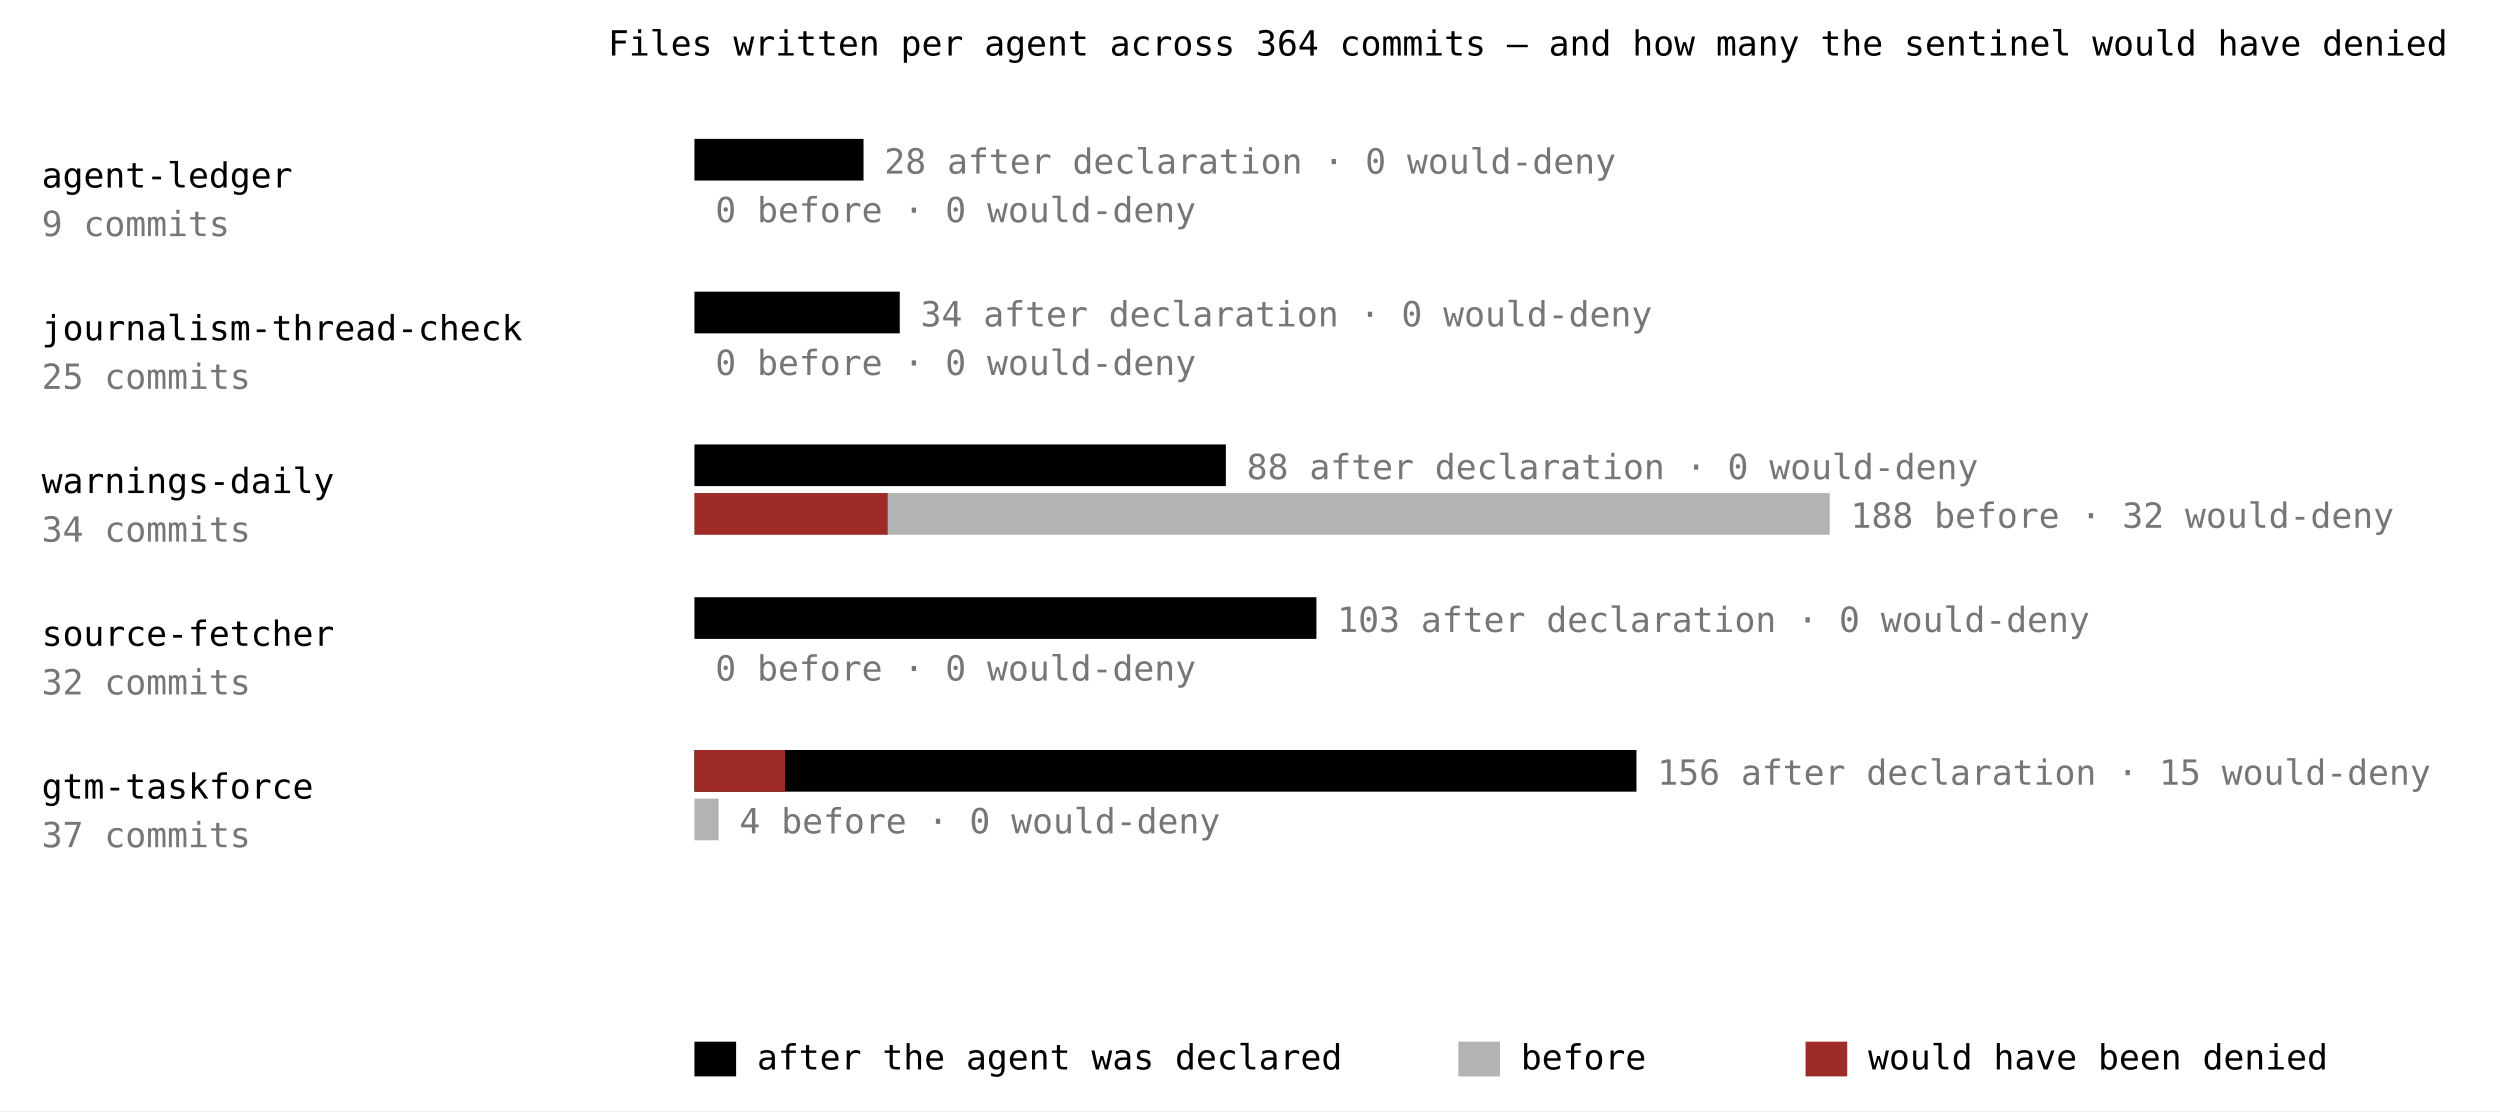
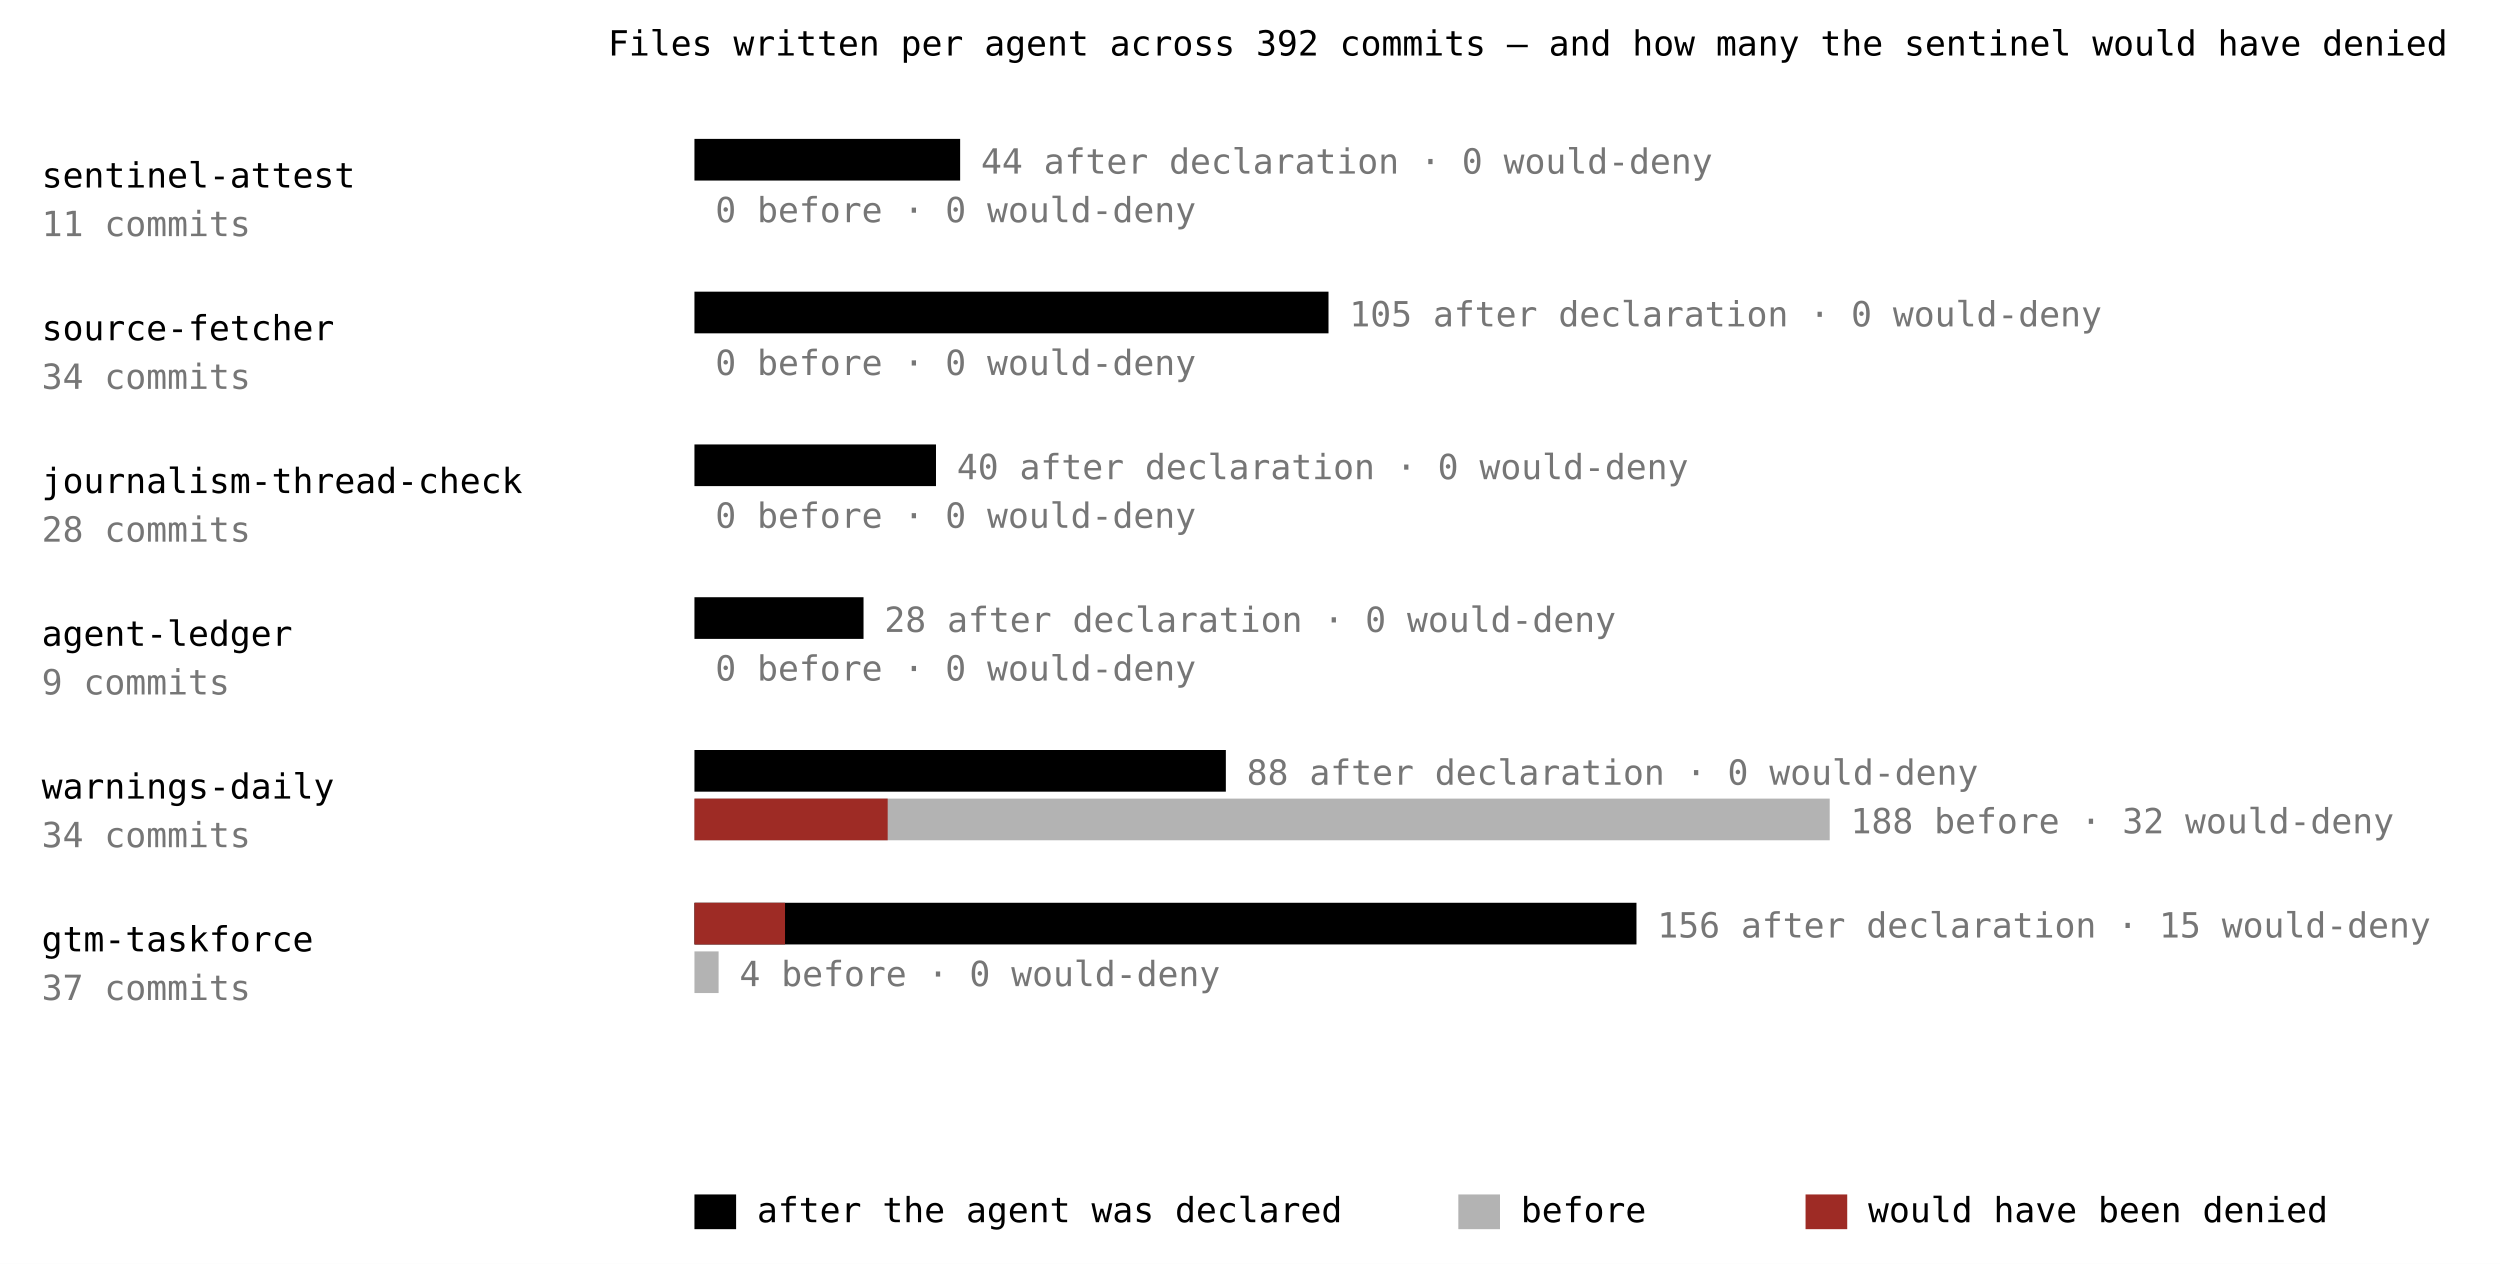
- <svg xmlns="http://www.w3.org/2000/svg" viewBox="0 0 720 320" width="720" height="320" font-family="'Space Grotesk', Helvetica, Arial, sans-serif" font-size="12" fill="#000">
-   <rect width="720" height="320" fill="#fff" />
-   <text x="440" y="16" font-family="'Space Mono', Menlo, Consolas, monospace" font-size="10" text-anchor="middle">Files written per agent across 364 commits — and how many the sentinel would have denied</text>
-   <text x="12" y="54" font-family="'Space Mono', Menlo, Consolas, monospace" font-size="10">agent-ledger</text>
-   <text x="12" y="68" font-family="'Space Mono', Menlo, Consolas, monospace" font-size="10" fill="#767676">9 commits</text>
-   <rect x="200" y="40" width="48.696" height="12" fill="#000" />
+ <svg xmlns="http://www.w3.org/2000/svg" viewBox="0 0 720 364" width="720" height="364" font-family="'Space Grotesk', Helvetica, Arial, sans-serif" font-size="12" fill="#000">
+   <rect width="720" height="364" fill="#fff" />
+   <text x="440" y="16" font-family="'Space Mono', Menlo, Consolas, monospace" font-size="10" text-anchor="middle">Files written per agent across 392 commits — and how many the sentinel would have denied</text>
+   <text x="12" y="54" font-family="'Space Mono', Menlo, Consolas, monospace" font-size="10">sentinel-attest</text>
+   <text x="12" y="68" font-family="'Space Mono', Menlo, Consolas, monospace" font-size="10" fill="#767676">11 commits</text>
+   <rect x="200" y="40" width="76.522" height="12" fill="#000" />
  <rect x="200" y="54" width="0" height="12" fill="#B3B3B3" />
-   <text x="254.696" y="50" font-family="'Space Mono', Menlo, Consolas, monospace" font-size="10" fill="#767676">28 after declaration · 0 would-deny</text>
+   <text x="282.522" y="50" font-family="'Space Mono', Menlo, Consolas, monospace" font-size="10" fill="#767676">44 after declaration · 0 would-deny</text>
  <text x="206" y="64" font-family="'Space Mono', Menlo, Consolas, monospace" font-size="10" fill="#767676">0 before · 0 would-deny</text>
-   <text x="12" y="98" font-family="'Space Mono', Menlo, Consolas, monospace" font-size="10">journalism-thread-check</text>
-   <text x="12" y="112" font-family="'Space Mono', Menlo, Consolas, monospace" font-size="10" fill="#767676">25 commits</text>
-   <rect x="200" y="84" width="59.13" height="12" fill="#000" />
+   <text x="12" y="98" font-family="'Space Mono', Menlo, Consolas, monospace" font-size="10">source-fetcher</text>
+   <text x="12" y="112" font-family="'Space Mono', Menlo, Consolas, monospace" font-size="10" fill="#767676">34 commits</text>
+   <rect x="200" y="84" width="182.609" height="12" fill="#000" />
  <rect x="200" y="98" width="0" height="12" fill="#B3B3B3" />
-   <text x="265.13" y="94" font-family="'Space Mono', Menlo, Consolas, monospace" font-size="10" fill="#767676">34 after declaration · 0 would-deny</text>
+   <text x="388.609" y="94" font-family="'Space Mono', Menlo, Consolas, monospace" font-size="10" fill="#767676">105 after declaration · 0 would-deny</text>
  <text x="206" y="108" font-family="'Space Mono', Menlo, Consolas, monospace" font-size="10" fill="#767676">0 before · 0 would-deny</text>
-   <text x="12" y="142" font-family="'Space Mono', Menlo, Consolas, monospace" font-size="10">warnings-daily</text>
-   <text x="12" y="156" font-family="'Space Mono', Menlo, Consolas, monospace" font-size="10" fill="#767676">34 commits</text>
-   <rect x="200" y="128" width="153.043" height="12" fill="#000" />
-   <rect x="200" y="142" width="326.957" height="12" fill="#B3B3B3" />
-   <rect x="200" y="142" width="55.652" height="12" fill="#9E2B25" />
-   <text x="359.043" y="138" font-family="'Space Mono', Menlo, Consolas, monospace" font-size="10" fill="#767676">88 after declaration · 0 would-deny</text>
-   <text x="532.957" y="152" font-family="'Space Mono', Menlo, Consolas, monospace" font-size="10" fill="#767676">188 before · 32 would-deny</text>
-   <text x="12" y="186" font-family="'Space Mono', Menlo, Consolas, monospace" font-size="10">source-fetcher</text>
-   <text x="12" y="200" font-family="'Space Mono', Menlo, Consolas, monospace" font-size="10" fill="#767676">32 commits</text>
-   <rect x="200" y="172" width="179.13" height="12" fill="#000" />
+   <text x="12" y="142" font-family="'Space Mono', Menlo, Consolas, monospace" font-size="10">journalism-thread-check</text>
+   <text x="12" y="156" font-family="'Space Mono', Menlo, Consolas, monospace" font-size="10" fill="#767676">28 commits</text>
+   <rect x="200" y="128" width="69.565" height="12" fill="#000" />
+   <rect x="200" y="142" width="0" height="12" fill="#B3B3B3" />
+   <text x="275.565" y="138" font-family="'Space Mono', Menlo, Consolas, monospace" font-size="10" fill="#767676">40 after declaration · 0 would-deny</text>
+   <text x="206" y="152" font-family="'Space Mono', Menlo, Consolas, monospace" font-size="10" fill="#767676">0 before · 0 would-deny</text>
+   <text x="12" y="186" font-family="'Space Mono', Menlo, Consolas, monospace" font-size="10">agent-ledger</text>
+   <text x="12" y="200" font-family="'Space Mono', Menlo, Consolas, monospace" font-size="10" fill="#767676">9 commits</text>
+   <rect x="200" y="172" width="48.696" height="12" fill="#000" />
  <rect x="200" y="186" width="0" height="12" fill="#B3B3B3" />
-   <text x="385.13" y="182" font-family="'Space Mono', Menlo, Consolas, monospace" font-size="10" fill="#767676">103 after declaration · 0 would-deny</text>
+   <text x="254.696" y="182" font-family="'Space Mono', Menlo, Consolas, monospace" font-size="10" fill="#767676">28 after declaration · 0 would-deny</text>
  <text x="206" y="196" font-family="'Space Mono', Menlo, Consolas, monospace" font-size="10" fill="#767676">0 before · 0 would-deny</text>
-   <text x="12" y="230" font-family="'Space Mono', Menlo, Consolas, monospace" font-size="10">gtm-taskforce</text>
-   <text x="12" y="244" font-family="'Space Mono', Menlo, Consolas, monospace" font-size="10" fill="#767676">37 commits</text>
-   <rect x="200" y="216" width="271.304" height="12" fill="#000" />
-   <rect x="200" y="230" width="6.957" height="12" fill="#B3B3B3" />
-   <rect x="200" y="216" width="26.087" height="12" fill="#9E2B25" />
-   <text x="477.304" y="226" font-family="'Space Mono', Menlo, Consolas, monospace" font-size="10" fill="#767676">156 after declaration · 15 would-deny</text>
-   <text x="212.957" y="240" font-family="'Space Mono', Menlo, Consolas, monospace" font-size="10" fill="#767676">4 before · 0 would-deny</text>
-   <rect x="200" y="300" width="12" height="10" fill="#000" />
-   <text x="218" y="308" font-family="'Space Mono', Menlo, Consolas, monospace" font-size="10">after the agent was declared</text>
-   <rect x="420" y="300" width="12" height="10" fill="#B3B3B3" />
-   <text x="438" y="308" font-family="'Space Mono', Menlo, Consolas, monospace" font-size="10">before</text>
-   <rect x="520" y="300" width="12" height="10" fill="#9E2B25" />
-   <text x="538" y="308" font-family="'Space Mono', Menlo, Consolas, monospace" font-size="10">would have been denied</text>
+   <text x="12" y="230" font-family="'Space Mono', Menlo, Consolas, monospace" font-size="10">warnings-daily</text>
+   <text x="12" y="244" font-family="'Space Mono', Menlo, Consolas, monospace" font-size="10" fill="#767676">34 commits</text>
+   <rect x="200" y="216" width="153.043" height="12" fill="#000" />
+   <rect x="200" y="230" width="326.957" height="12" fill="#B3B3B3" />
+   <rect x="200" y="230" width="55.652" height="12" fill="#9E2B25" />
+   <text x="359.043" y="226" font-family="'Space Mono', Menlo, Consolas, monospace" font-size="10" fill="#767676">88 after declaration · 0 would-deny</text>
+   <text x="532.957" y="240" font-family="'Space Mono', Menlo, Consolas, monospace" font-size="10" fill="#767676">188 before · 32 would-deny</text>
+   <text x="12" y="274" font-family="'Space Mono', Menlo, Consolas, monospace" font-size="10">gtm-taskforce</text>
+   <text x="12" y="288" font-family="'Space Mono', Menlo, Consolas, monospace" font-size="10" fill="#767676">37 commits</text>
+   <rect x="200" y="260" width="271.304" height="12" fill="#000" />
+   <rect x="200" y="274" width="6.957" height="12" fill="#B3B3B3" />
+   <rect x="200" y="260" width="26.087" height="12" fill="#9E2B25" />
+   <text x="477.304" y="270" font-family="'Space Mono', Menlo, Consolas, monospace" font-size="10" fill="#767676">156 after declaration · 15 would-deny</text>
+   <text x="212.957" y="284" font-family="'Space Mono', Menlo, Consolas, monospace" font-size="10" fill="#767676">4 before · 0 would-deny</text>
+   <rect x="200" y="344" width="12" height="10" fill="#000" />
+   <text x="218" y="352" font-family="'Space Mono', Menlo, Consolas, monospace" font-size="10">after the agent was declared</text>
+   <rect x="420" y="344" width="12" height="10" fill="#B3B3B3" />
+   <text x="438" y="352" font-family="'Space Mono', Menlo, Consolas, monospace" font-size="10">before</text>
+   <rect x="520" y="344" width="12" height="10" fill="#9E2B25" />
+   <text x="538" y="352" font-family="'Space Mono', Menlo, Consolas, monospace" font-size="10">would have been denied</text>
</svg>
